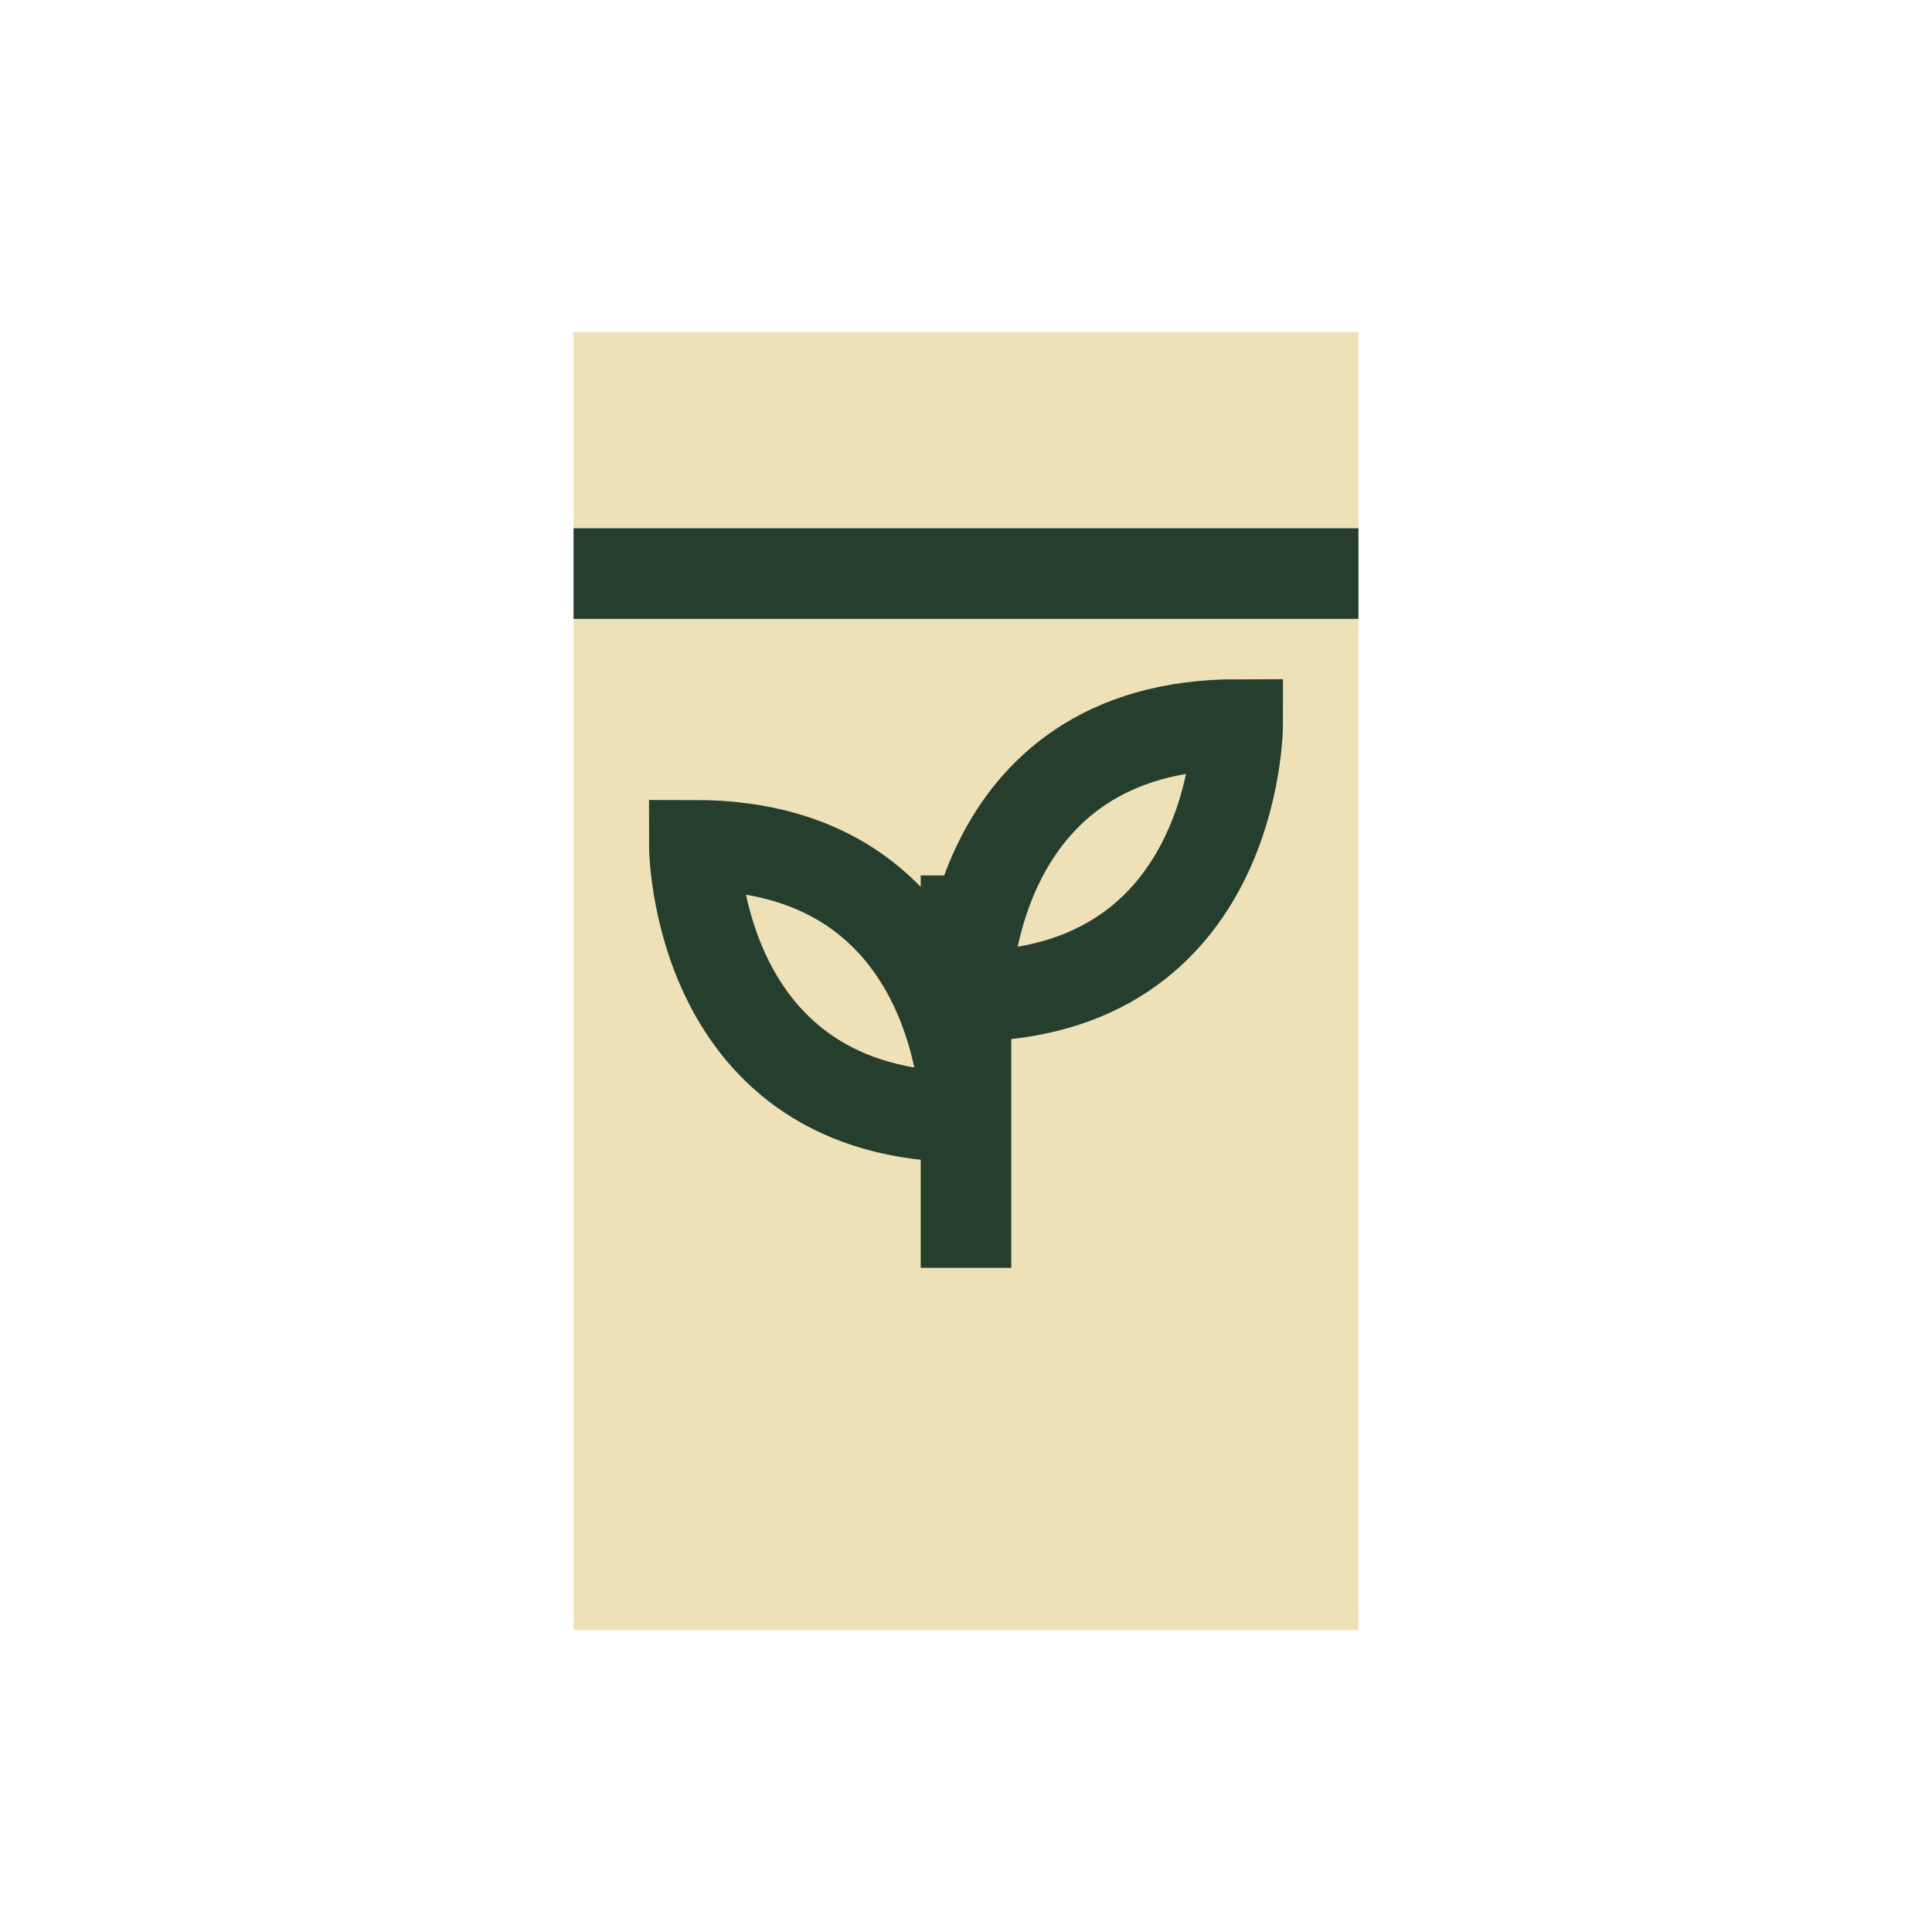
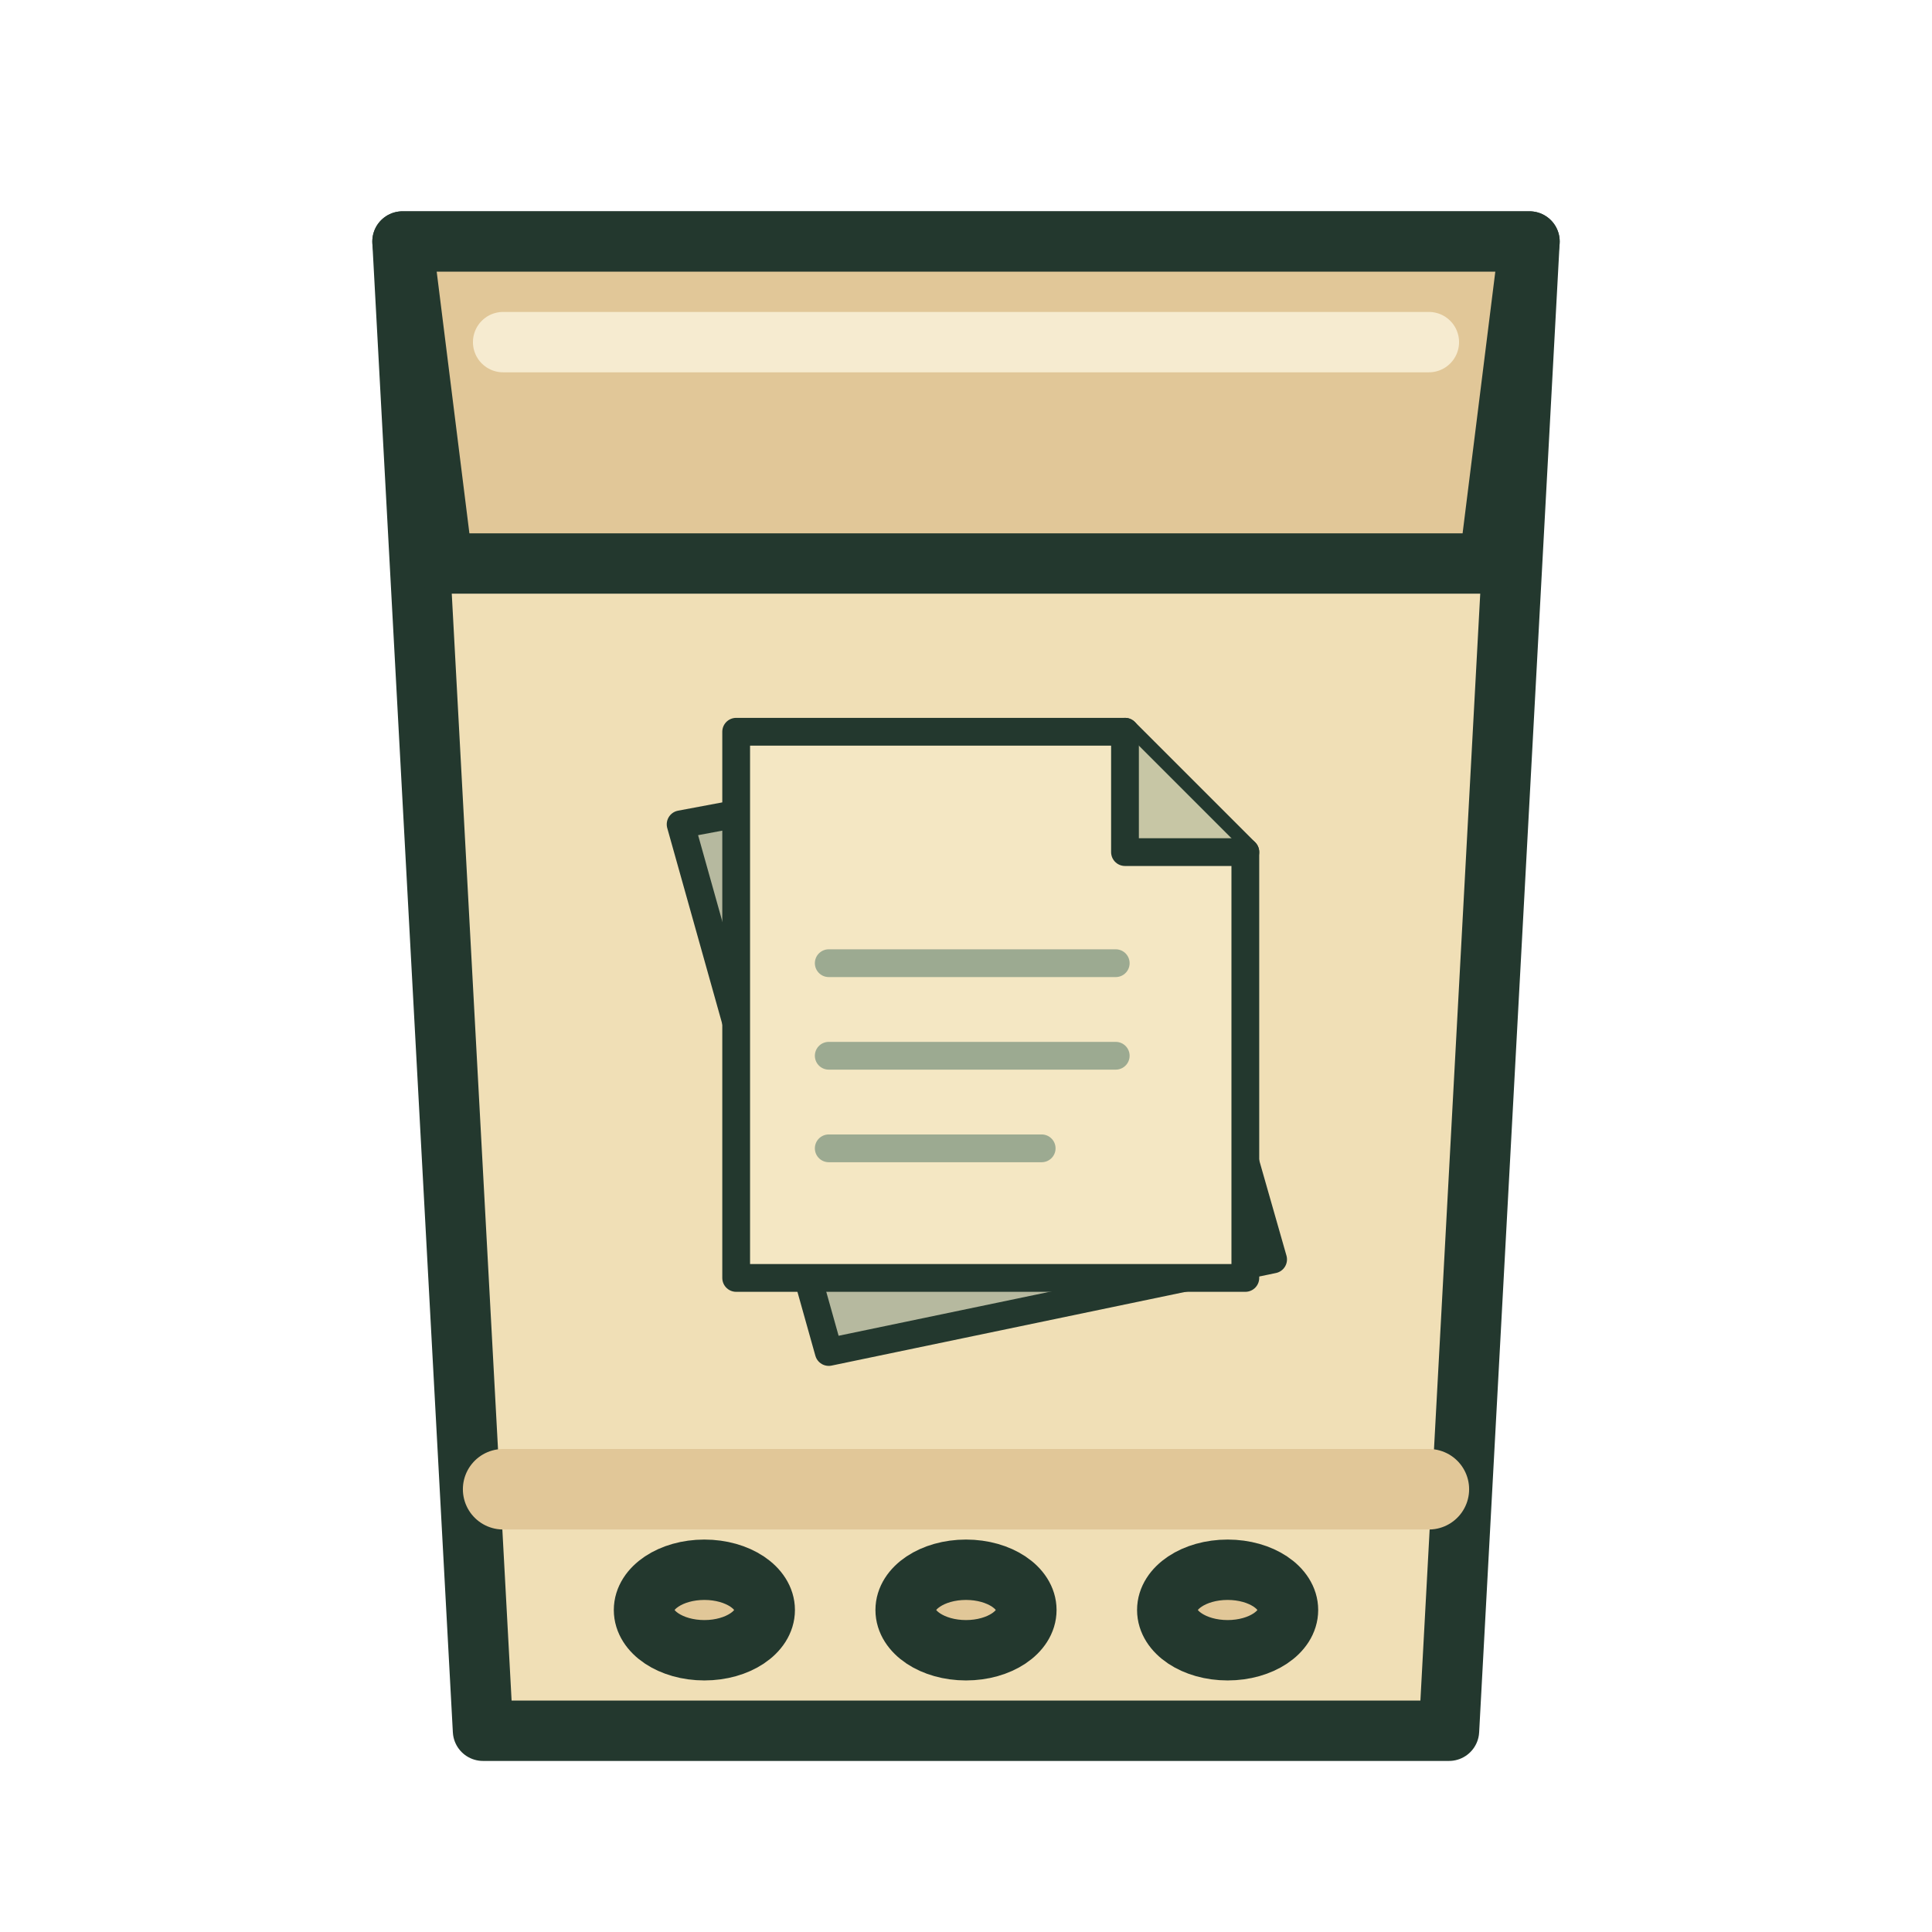
- <svg xmlns="http://www.w3.org/2000/svg" width="64" height="64" viewBox="0 0 64 64">
-   <path d="M19 11h26v43H19z" fill="#eee1b7" />
-   <path d="M19 19h26M32 42V29m0 8c-9 0-9-9-9-9 9 0 9 9 9 9m0-4c9 0 9-9 9-9-9 0-9 9-9 9" fill="none" stroke="#263e2e" stroke-width="3" />
+ <svg xmlns="http://www.w3.org/2000/svg" width="96" height="96" viewBox="0 0 96 96">
+   <g stroke="#23382e" stroke-width="3" stroke-linejoin="round" stroke-linecap="round">
+     <path d="M20 12H76L72 86H24Z" fill="#f0dfb6" />
+     <path d="M20 12H76L74 28H22Z" fill="#e1c798" />
+     <path d="M25 17H71" stroke="#f6ebd0" />
+     <g transform="translate(26 29) scale(.46)">
+       <path d="m17 26 48-9 16 56-48 10Z" fill="#b6b99f" />
+       <path d="M23 16H65L78 29V75H23Z" fill="#f4e7c3" />
+       <path d="M65 16V29H78" fill="#c7c6a5" />
+       <path d="M33 41H64M33 51H64M33 61H56" stroke="#9caa91" />
+     </g>
+     <path d="M25 74H71" stroke="#e1c798" stroke-width="4" />
+     <g fill="#e1c798">
+       <ellipse cx="35" cy="80" rx="3" ry="2" />
+       <ellipse cx="48" cy="80" rx="3" ry="2" />
+       <ellipse cx="61" cy="80" rx="3" ry="2" />
+     </g>
+   </g>
</svg>
